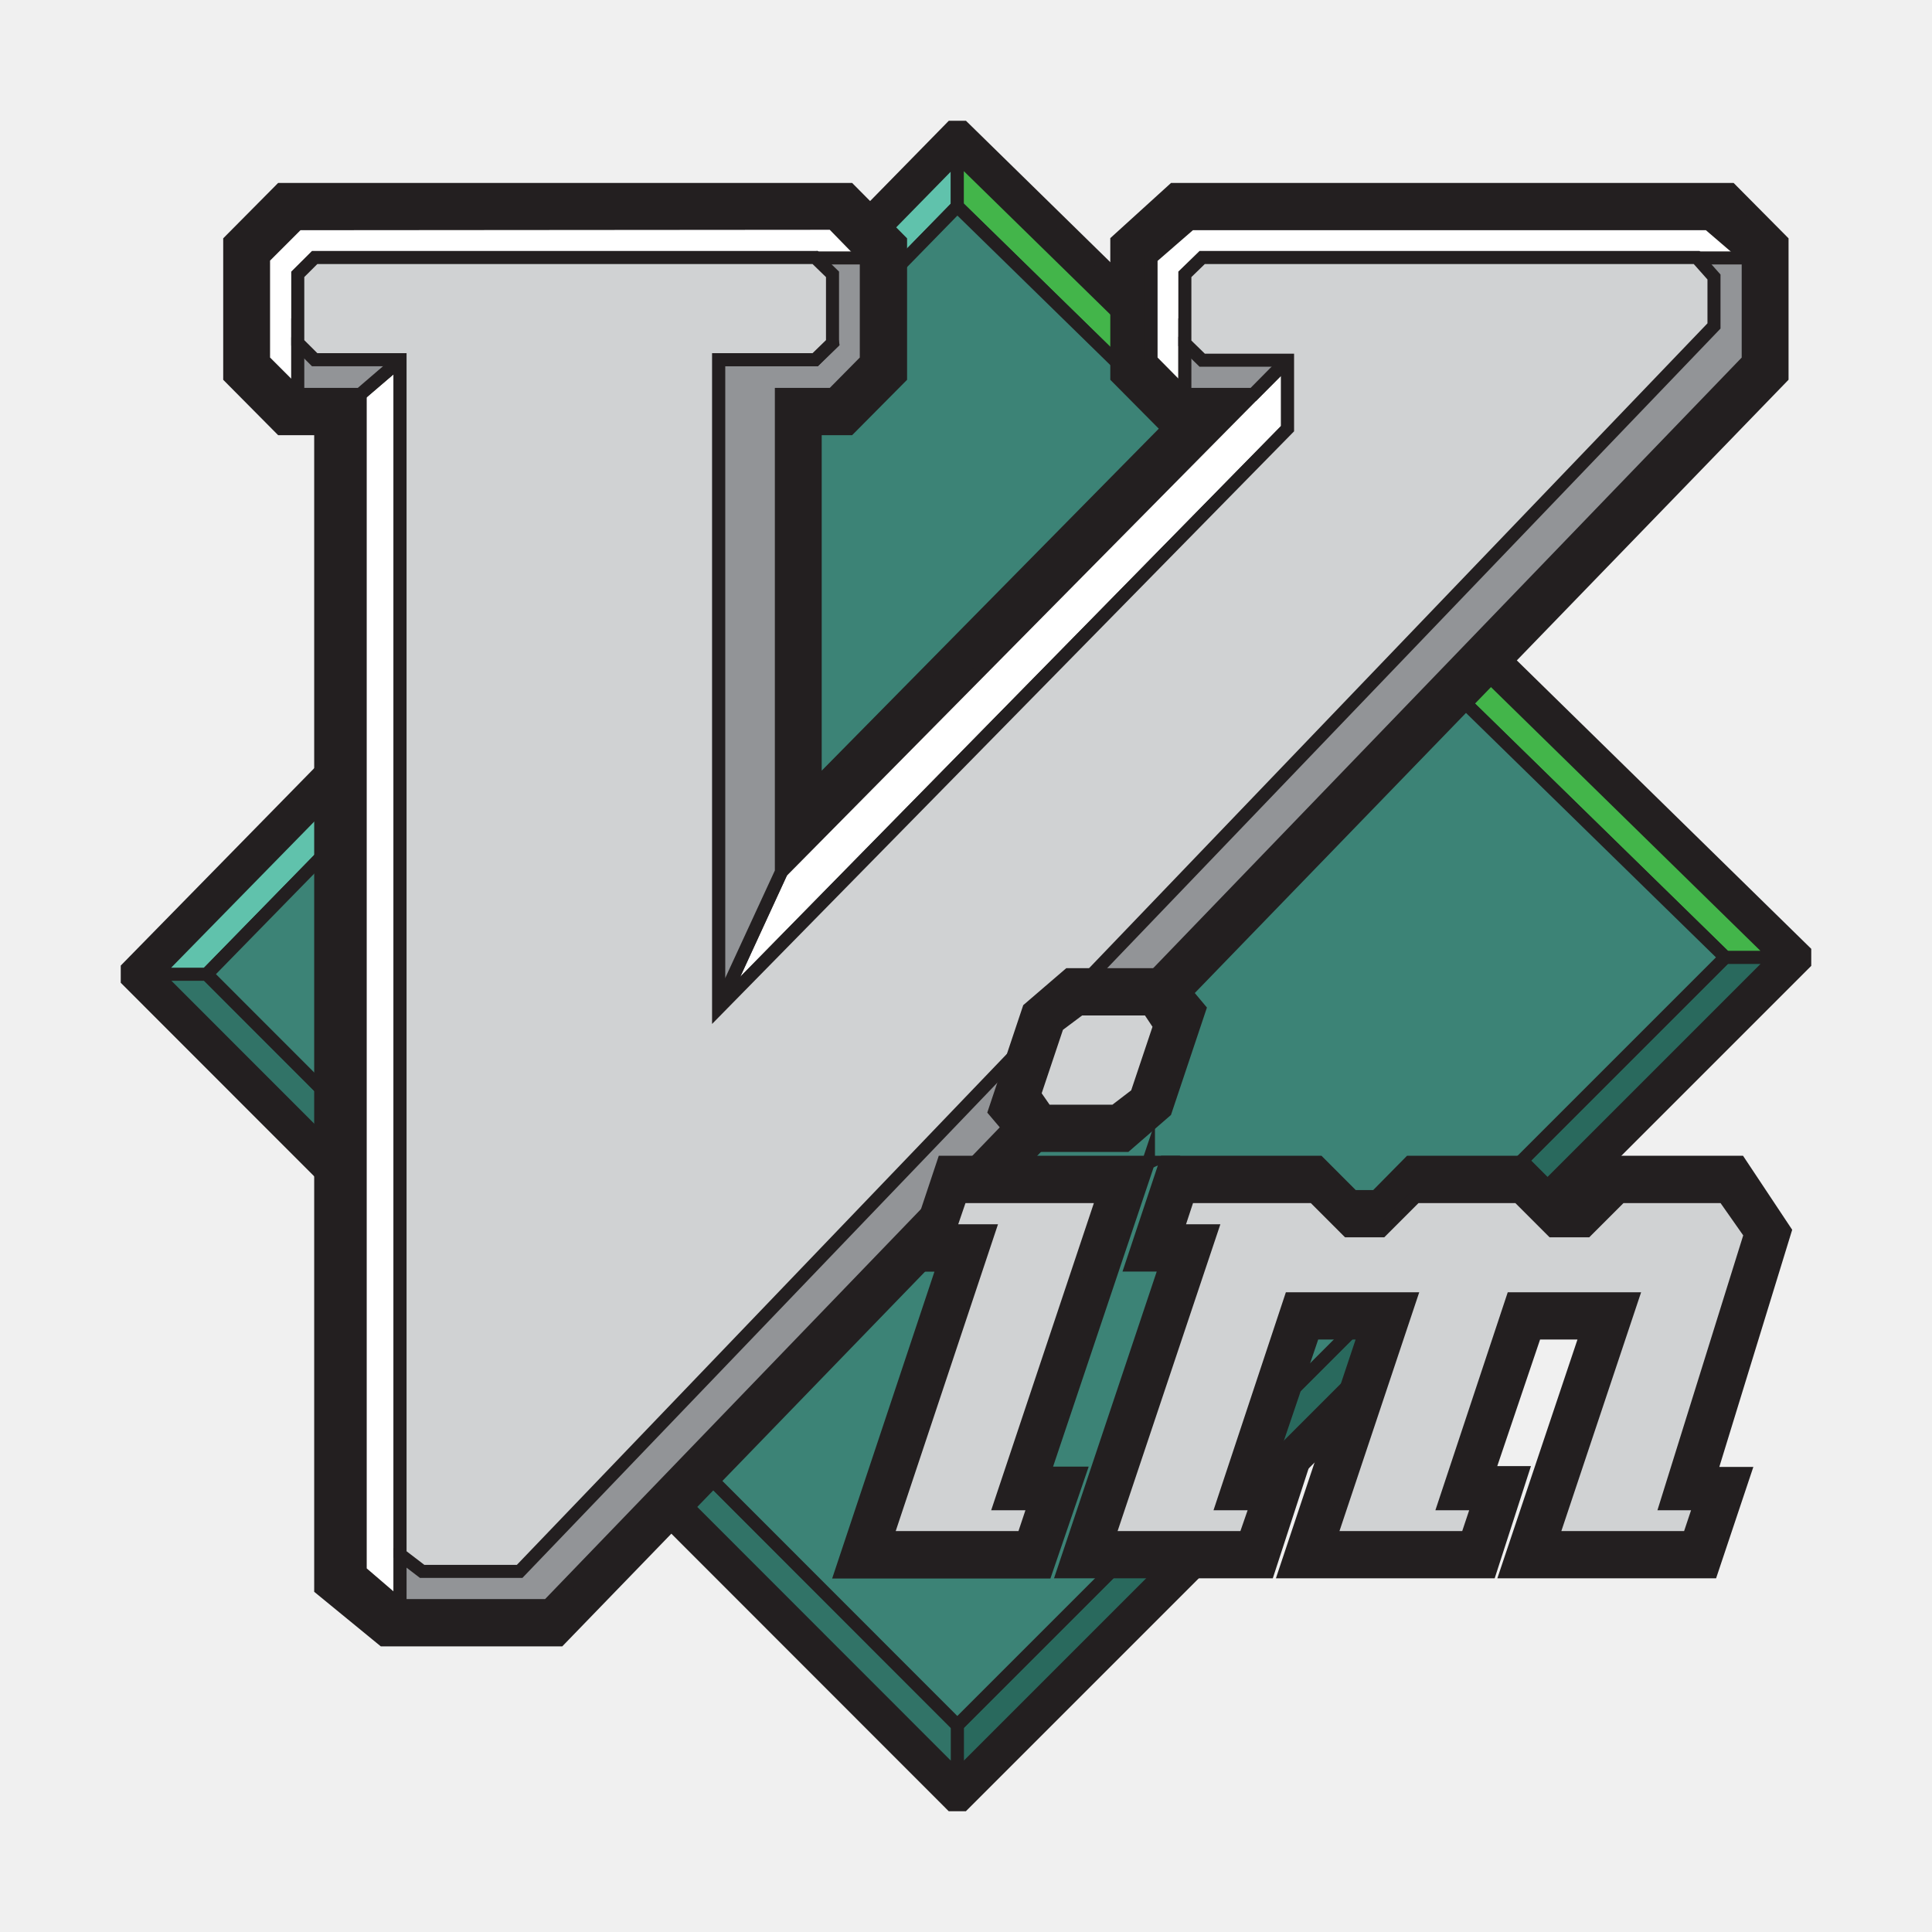
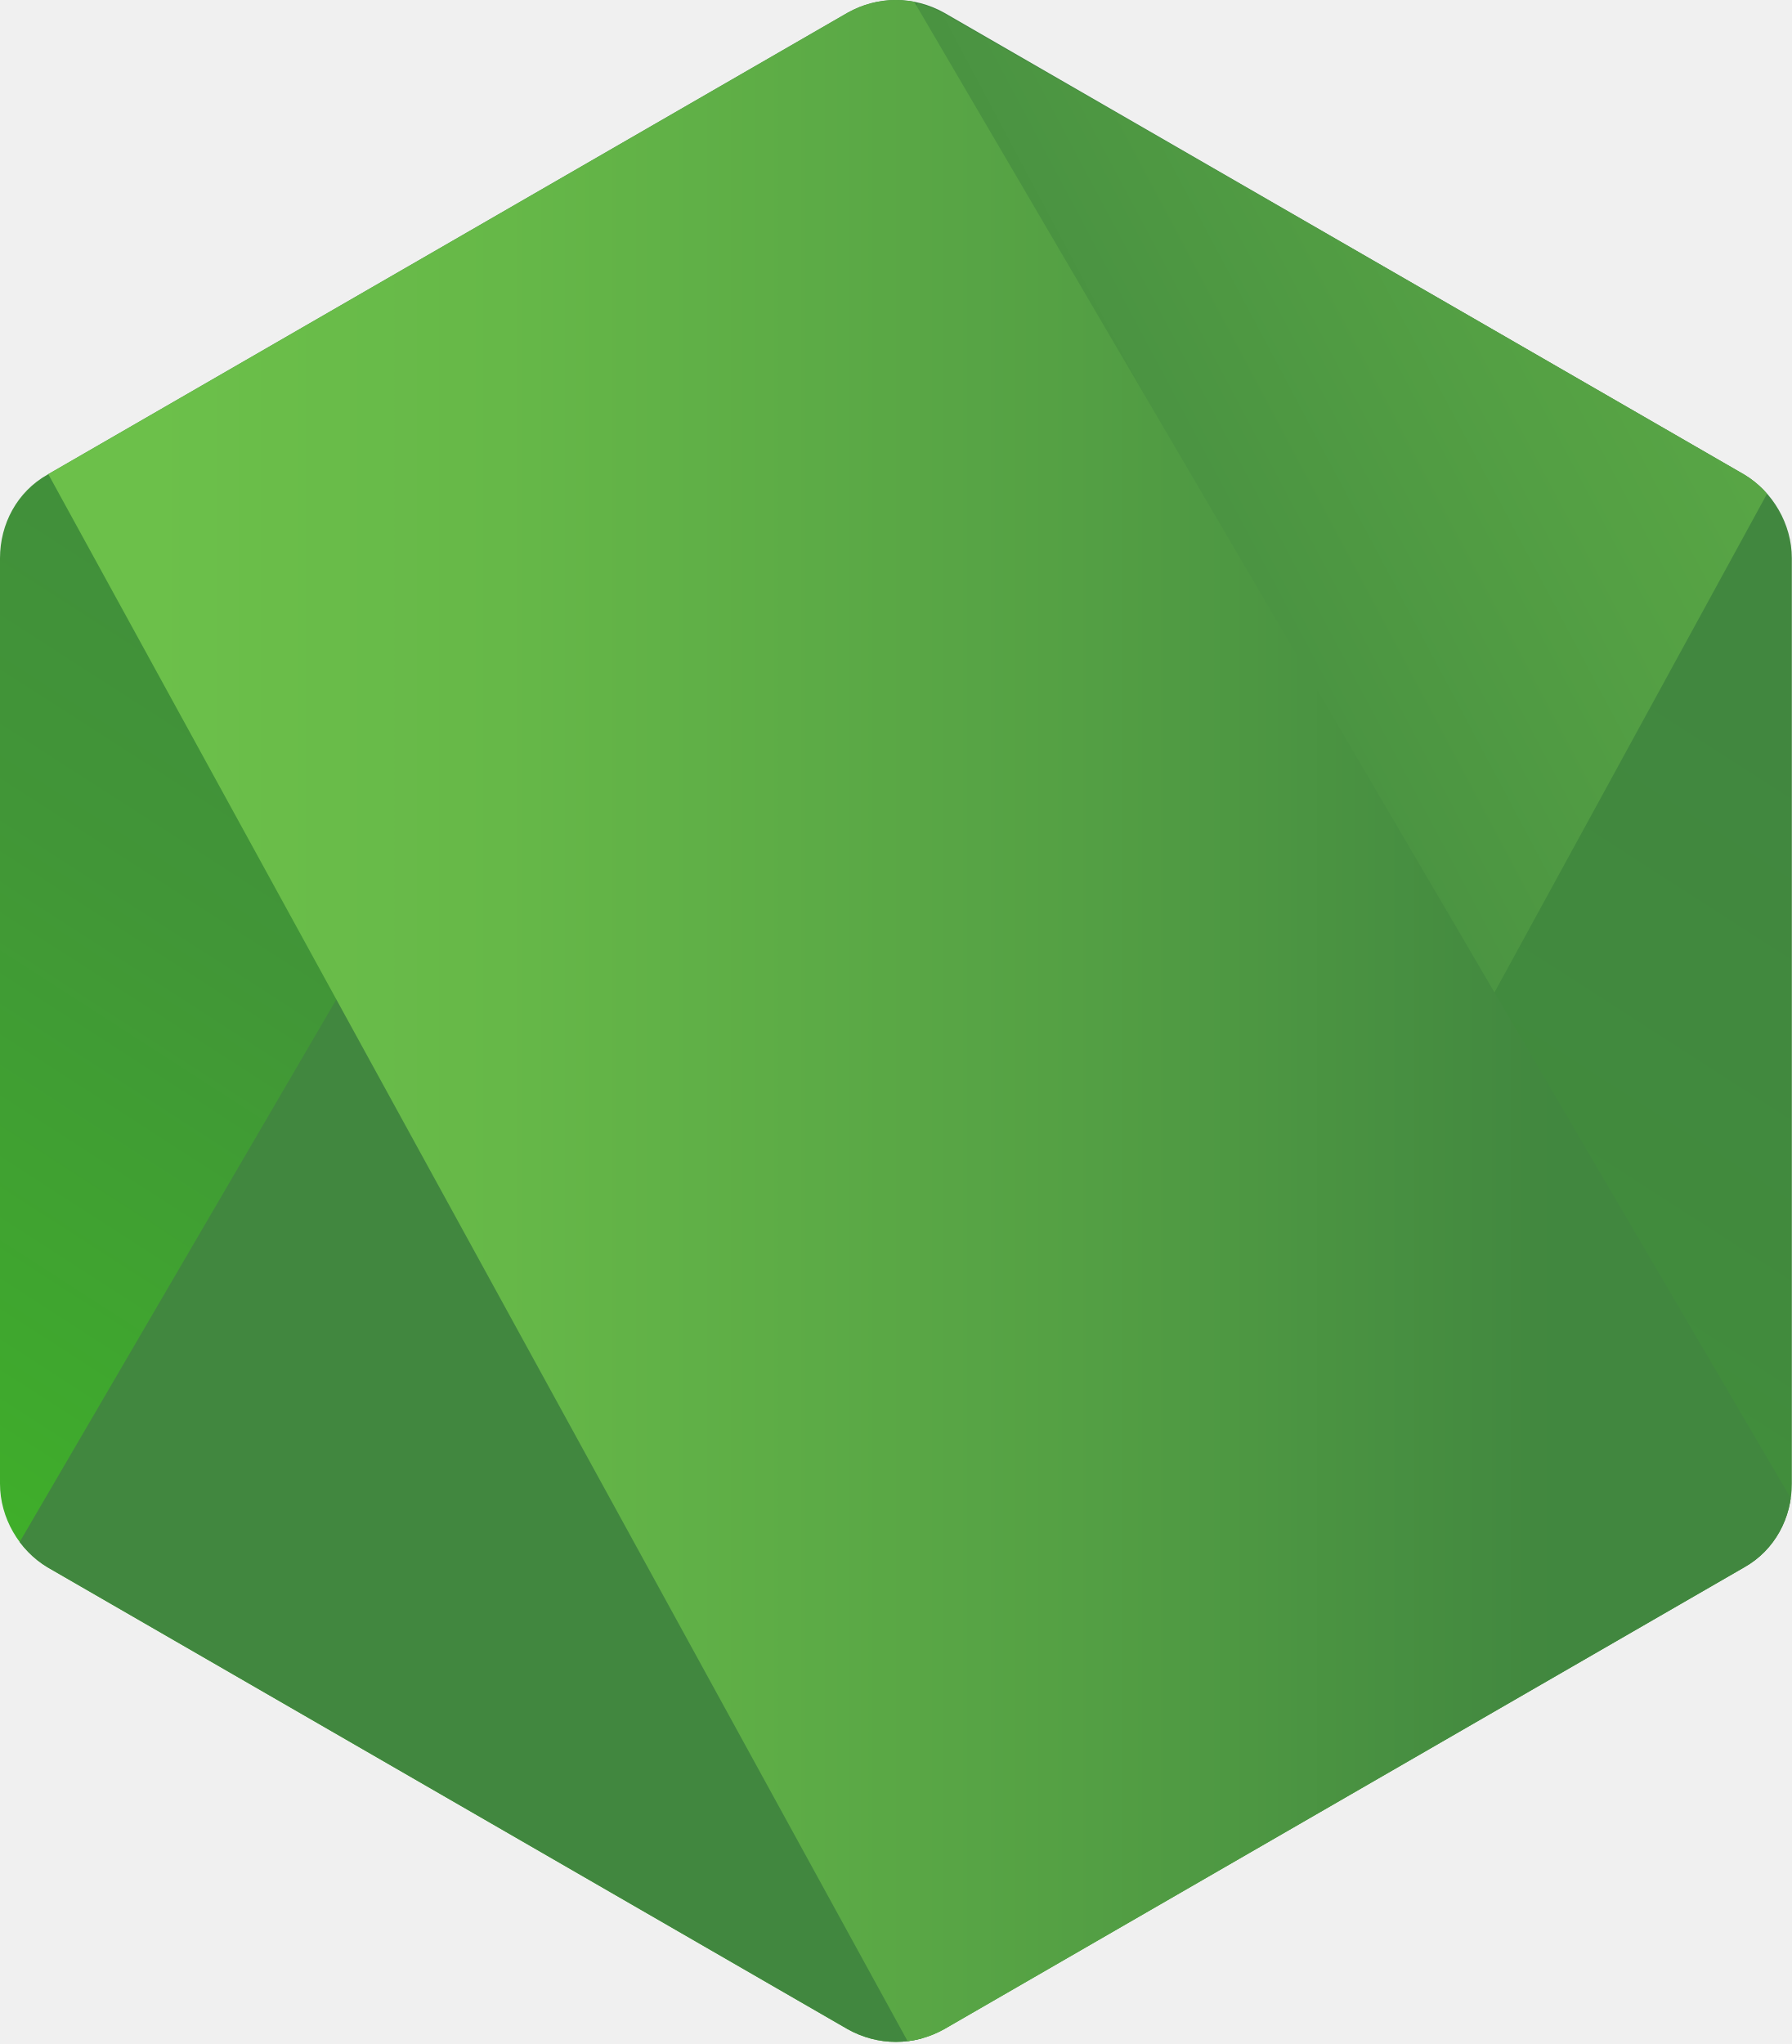
- <svg xmlns="http://www.w3.org/2000/svg" viewBox="0 0 32 32">
+ <svg xmlns="http://www.w3.org/2000/svg" xmlns:xlink="http://www.w3.org/1999/xlink" width="256px" height="292px" viewBox="0 0 256 292" version="1.1">
  <defs>
-     <clipPath id="a">
-       <polygon points="2 2 30 2 30 30 2 30 2 2 2 2" style="fill:none;clip-rule:evenodd" />
-     </clipPath>
+     <linearGradient x1="68.188%" y1="17.487%" x2="27.823%" y2="89.755%" id="linearGradient-1">
+       <stop stop-color="#41873F" offset="0%" />
+       <stop stop-color="#418B3D" offset="32.88%" />
+       <stop stop-color="#419637" offset="63.52%" />
+       <stop stop-color="#3FA92D" offset="93.19%" />
+       <stop stop-color="#3FAE2A" offset="100%" />
+     </linearGradient>
+     <path d="M134.923,1.832 C130.579,-0.611 125.421,-0.611 121.077,1.832 L6.787,67.801 C2.443,70.244 0,74.859 0,79.745 L0,211.953 C0,216.84 2.715,221.455 6.787,223.898 L121.077,289.866 C125.421,292.31 130.579,292.31 134.923,289.866 L249.213,223.898 C253.557,221.455 256,216.84 256,211.953 L256,79.745 C256,74.859 253.285,70.244 249.213,67.801 L134.923,1.832 L134.923,1.832 Z" id="path-2" />
+     <linearGradient x1="43.277%" y1="55.169%" x2="159.245%" y2="-18.306%" id="linearGradient-4">
+       <stop stop-color="#41873F" offset="13.76%" />
+       <stop stop-color="#54A044" offset="40.32%" />
+       <stop stop-color="#66B848" offset="71.36%" />
+       <stop stop-color="#6CC04A" offset="90.81%" />
+     </linearGradient>
+     <path d="M134.923,1.832 C130.579,-0.611 125.421,-0.611 121.077,1.832 L6.787,67.801 C2.443,70.244 0,74.859 0,79.745 L0,211.953 C0,216.84 2.715,221.455 6.787,223.898 L121.077,289.866 C125.421,292.31 130.579,292.31 134.923,289.866 L249.213,223.898 C253.557,221.455 256,216.84 256,211.953 L256,79.745 C256,74.859 253.285,70.244 249.213,67.801 L134.923,1.832 L134.923,1.832 Z" id="path-5" />
+     <linearGradient x1="-4.389%" y1="49.997%" x2="101.499%" y2="49.997%" id="linearGradient-7">
+       <stop stop-color="#6CC04A" offset="9.192%" />
+       <stop stop-color="#66B848" offset="28.64%" />
+       <stop stop-color="#54A044" offset="59.68%" />
+       <stop stop-color="#41873F" offset="86.24%" />
+     </linearGradient>
  </defs>
-   <polygon points="29.989 15.856 15.856 2.011 2.011 16.136 15.856 29.989 29.989 15.856 29.989 15.856" style="fill:#231f20;fill-rule:evenodd" />
-   <g style="clip-path:url(#a)">
-     <polygon points="29.989 15.856 15.856 2.011 2.011 16.136 15.856 29.989 29.989 15.856 29.989 15.856" style="fill:none;stroke:#231f20;stroke-miterlimit:10;stroke-width:0.216px" />
+   <g>
+     <path d="M134.923,1.832 C130.579,-0.611 125.421,-0.611 121.077,1.832 L6.787,67.801 C2.443,70.244 1.66898426e-14,74.859 1.66898426e-14,79.745 L1.66898426e-14,211.953 C1.66898426e-14,216.84 2.715,221.455 6.787,223.898 L121.077,289.866 C125.421,292.31 130.579,292.31 134.923,289.866 L249.213,223.898 C253.557,221.455 256,216.84 256,211.953 L256,79.745 C256,74.859 253.285,70.244 249.213,67.801 L134.923,1.832 L134.923,1.832 Z" fill="url(#linearGradient-1)" />
+     <g>
+       <mask id="mask-3" fill="white">
+         <use xlink:href="#path-2" />
+       </mask>
+       <g />
+       <path d="M249.485,67.801 L134.651,1.832 C133.565,1.29 132.208,0.747 131.122,0.475 L2.443,220.912 C3.529,222.269 4.887,223.355 6.244,224.17 L121.077,290.138 C124.335,292.038 128.136,292.581 131.665,291.495 L252.471,70.515 C251.656,69.429 250.571,68.615 249.485,67.801 L249.485,67.801 Z" fill="url(#linearGradient-4)" mask="url(#mask-3)" />
+     </g>
+     <g>
+       <mask id="mask-6" fill="white">
+         <use xlink:href="#path-5" />
+       </mask>
+       <g />
+       <path d="M249.756,223.898 C253.014,221.998 255.457,218.74 256.543,215.211 L130.579,0.204 C127.321,-0.339 123.792,-0.068 120.806,1.832 L6.787,67.529 L129.765,291.767 C131.393,291.495 133.294,290.952 134.923,290.138 L249.756,223.898 L249.756,223.898 Z" fill="url(#linearGradient-7)" mask="url(#mask-6)" />
+     </g>
  </g>
-   <polygon points="28.575 15.856 29.422 15.856 15.856 29.422 15.856 28.575 28.575 15.856 28.575 15.856" style="fill:#29695d;fill-rule:evenodd" />
-   <polygon points="28.575 15.856 29.422 15.856 15.856 29.422 15.856 28.575 28.575 15.856 28.575 15.856" style="fill:none;stroke:#231f20;stroke-miterlimit:10;stroke-width:0.216px" />
-   <polygon points="2.578 16.136 3.425 16.136 15.856 28.575 15.856 29.422 2.578 16.136 2.578 16.136" style="fill:#317367;fill-rule:evenodd" />
-   <polygon points="2.578 16.136 3.425 16.136 15.856 28.575 15.856 29.422 2.578 16.136 2.578 16.136" style="fill:none;stroke:#231f20;stroke-miterlimit:10;stroke-width:0.216px" />
-   <polygon points="15.856 3.418 15.856 2.578 2.578 16.136 3.425 16.136 15.856 3.418 15.856 3.418" style="fill:#60c2ac;fill-rule:evenodd" />
-   <polygon points="15.856 3.418 15.856 2.578 2.578 16.136 3.425 16.136 15.856 3.418 15.856 3.418" style="fill:none;stroke:#231f20;stroke-miterlimit:10;stroke-width:0.216px" />
-   <polygon points="15.856 2.578 15.856 3.418 28.575 15.856 29.422 15.856 15.856 2.578 15.856 2.578" style="fill:#43b54a;fill-rule:evenodd" />
-   <polygon points="15.856 2.578 15.856 3.418 28.575 15.856 29.422 15.856 15.856 2.578 15.856 2.578" style="fill:none;stroke:#231f20;stroke-miterlimit:10;stroke-width:0.216px" />
-   <polygon points="15.856 28.575 28.575 15.856 15.856 3.418 3.425 16.136 15.856 28.575 15.856 28.575" style="fill:#3c8376;fill-rule:evenodd" />
-   <polygon points="15.856 28.575 28.575 15.856 15.856 3.418 3.425 16.136 15.856 28.575 15.856 28.575" style="fill:none;stroke:#231f20;stroke-miterlimit:10;stroke-width:0.216px" />
-   <polygon points="18.498 6.246 19.345 7.1 13.502 13.028 13.502 7.1 14.069 7.1 14.916 6.246 14.916 3.992 14.069 3.138 4.652 3.138 3.805 3.992 3.805 6.246 4.652 7.1 5.312 7.1 5.312 26.314 6.346 27.161 9.267 27.161 29.516 6.246 29.516 3.992 28.669 3.138 19.438 3.138 18.498 3.992 18.498 6.246 18.498 6.246" style="fill:#231f20;fill-rule:evenodd" />
-   <polygon points="18.498 6.246 19.345 7.1 13.502 13.028 13.502 7.1 14.069 7.1 14.916 6.246 14.916 3.992 14.069 3.138 4.652 3.138 3.805 3.992 3.805 6.246 4.652 7.1 5.312 7.1 5.312 26.314 6.346 27.161 9.267 27.161 29.516 6.246 29.516 3.992 28.669 3.138 19.438 3.138 18.498 3.992 18.498 6.246 18.498 6.246" style="fill:none;stroke:#231f20;stroke-miterlimit:10;stroke-width:0.216px" />
-   <polygon points="4.932 6.533 4.365 5.966 4.365 4.272 4.932 3.705 13.789 3.698 14.349 4.272 13.789 4.544 13.502 4.272 4.932 5.679 4.932 6.533 4.932 6.533" style="fill:#fff;fill-rule:evenodd" />
-   <polygon points="4.932 6.533 4.365 5.966 4.365 4.272 4.932 3.705 13.789 3.698 14.349 4.272 13.789 4.544 13.502 4.272 4.932 5.679 4.932 6.533 4.932 6.533" style="fill:none;stroke:#231f20;stroke-miterlimit:10;stroke-width:0.216px" />
-   <polygon points="6.626 26.594 5.966 26.027 5.966 6.526 6.626 5.966 6.626 26.594 6.626 26.594" style="fill:#fff;fill-rule:evenodd" />
-   <polygon points="6.626 26.594 5.966 26.027 5.966 6.526 6.626 5.966 6.626 26.594 6.626 26.594" style="fill:none;stroke:#231f20;stroke-miterlimit:10;stroke-width:0.216px" />
-   <polygon points="20.759 6.533 21.326 5.966 21.326 7.1 11.902 16.703 12.942 14.442 20.759 6.533 20.759 6.533" style="fill:#fff;fill-rule:evenodd" />
-   <polygon points="20.759 6.533 21.326 5.966 21.326 7.1 11.902 16.703 12.942 14.442 20.759 6.533 20.759 6.533" style="fill:none;stroke:#231f20;stroke-miterlimit:10;stroke-width:0.216px" />
-   <polygon points="6.82 5.686 6.626 5.966 5.966 6.533 4.932 6.533 4.932 5.399 6.82 5.686 6.82 5.686" style="fill:#929497;fill-rule:evenodd" />
-   <polygon points="6.82 5.686 6.626 5.966 5.966 6.533 4.932 6.533 4.932 5.399 6.82 5.686 6.82 5.686" style="fill:none;stroke:#231f20;stroke-miterlimit:10;stroke-width:0.216px" />
-   <polygon points="12.942 6.533 12.942 14.442 11.902 16.696 11.902 5.958 13.502 5.958 13.789 5.678 13.502 4.272 14.349 4.272 14.349 5.966 13.789 6.533 12.942 6.533 12.942 6.533" style="fill:#929497;fill-rule:evenodd" />
-   <polygon points="12.942 6.533 12.942 14.442 11.902 16.696 11.902 5.958 13.502 5.958 13.789 5.678 13.502 4.272 14.349 4.272 14.349 5.966 13.789 6.533 12.942 6.533 12.942 6.533" style="fill:none;stroke:#231f20;stroke-miterlimit:10;stroke-width:0.216px" />
-   <polygon points="19.625 6.533 19.065 5.966 19.065 4.272 19.718 3.705 28.295 3.705 28.956 4.272 28.008 5.119 19.625 5.679 19.625 6.533 19.625 6.533" style="fill:#fff;fill-rule:evenodd" />
-   <polygon points="19.625 6.533 19.065 5.966 19.065 4.272 19.718 3.705 28.295 3.705 28.956 4.272 28.008 5.119 19.625 5.679 19.625 6.533 19.625 6.533" style="fill:none;stroke:#231f20;stroke-miterlimit:10;stroke-width:0.216px" />
-   <polygon points="28.956 5.966 9.074 26.594 6.626 26.594 6.626 25.747 8.42 25.747 28.295 5.399 28.008 4.272 28.956 4.272 28.956 5.966 28.956 5.966" style="fill:#929497;fill-rule:evenodd" />
-   <polygon points="28.956 5.966 9.074 26.594 6.626 26.594 6.626 25.747 8.42 25.747 28.295 5.399 28.008 4.272 28.956 4.272 28.956 5.966 28.956 5.966" style="fill:none;stroke:#231f20;stroke-miterlimit:10;stroke-width:0.216px" />
-   <polygon points="21.512 5.686 21.319 5.966 20.759 6.533 19.625 6.533 19.625 5.399 21.512 5.686 21.512 5.686" style="fill:#929497;fill-rule:evenodd" />
-   <polygon points="21.512 5.686 21.319 5.966 20.759 6.533 19.625 6.533 19.625 5.399 21.512 5.686 21.512 5.686" style="fill:none;stroke:#231f20;stroke-miterlimit:10;stroke-width:0.216px" />
-   <polygon points="11.902 16.696 11.902 5.958 13.502 5.958 13.789 5.679 13.789 4.544 13.502 4.265 5.212 4.265 4.932 4.544 4.932 5.679 5.212 5.958 6.626 5.958 6.626 25.747 6.992 26.027 8.607 26.027 28.389 5.399 28.389 4.588 28.102 4.265 19.912 4.265 19.625 4.544 19.625 5.686 19.912 5.966 21.326 5.966 21.326 7.1 11.902 16.696 11.902 16.696" style="fill:#d0d2d3;fill-rule:evenodd" />
-   <polygon points="11.902 16.696 11.902 5.958 13.502 5.958 13.789 5.679 13.789 4.544 13.502 4.265 5.212 4.265 4.932 4.544 4.932 5.679 5.212 5.958 6.626 5.958 6.626 25.747 6.992 26.027 8.607 26.027 28.389 5.399 28.389 4.588 28.102 4.265 19.912 4.265 19.625 4.544 19.625 5.686 19.912 5.966 21.326 5.966 21.326 7.1 11.902 16.696 11.902 16.696" style="fill:none;stroke:#231f20;stroke-miterlimit:10;stroke-width:0.216px" />
-   <polygon points="17.041 16.711 17.701 16.144 19.395 16.144 19.869 16.711 19.302 18.405 18.649 18.972 16.955 18.972 16.474 18.405 17.041 16.711 17.041 16.711" style="fill:#231f20;fill-rule:evenodd" />
-   <polygon points="17.041 16.711 17.701 16.144 19.395 16.144 19.869 16.711 19.302 18.405 18.649 18.972 16.955 18.972 16.474 18.405 17.041 16.711 17.041 16.711" style="fill:none;stroke:#231f20;stroke-miterlimit:10;stroke-width:0.216px" />
-   <polygon points="17.608 26.034 19.309 20.953 18.742 20.953 19.309 19.251 21.843 19.251 22.41 19.819 22.79 19.819 23.35 19.251 25.238 19.251 25.805 19.819 26.178 19.819 26.745 19.251 28.812 19.251 29.566 20.386 28.331 24.405 28.891 24.405 28.346 26.034 24.951 26.034 26.278 22.079 25.431 22.079 24.649 24.391 25.209 24.391 24.678 26.034 21.283 26.034 22.603 22.079 21.756 22.079 20.967 24.405 21.534 24.405 21.003 26.034 17.608 26.034 17.608 26.034" style="fill:#231f20;fill-rule:evenodd" />
-   <polygon points="17.608 26.034 19.309 20.953 18.742 20.953 19.309 19.251 21.843 19.251 22.41 19.819 22.79 19.819 23.35 19.251 25.238 19.251 25.805 19.819 26.178 19.819 26.745 19.251 28.812 19.251 29.566 20.386 28.331 24.405 28.891 24.405 28.346 26.034 24.951 26.034 26.278 22.079 25.431 22.079 24.649 24.391 25.209 24.391 24.678 26.034 21.283 26.034 22.603 22.079 21.756 22.079 20.967 24.405 21.534 24.405 21.003 26.034 17.608 26.034 17.608 26.034" style="fill:none;stroke:#231f20;stroke-miterlimit:10;stroke-width:0.216px" />
-   <polygon points="28.554 19.819 28.992 20.443 27.599 24.907 28.159 24.907 27.972 25.467 25.711 25.467 27.032 21.512 25.051 21.512 23.924 24.907 24.484 24.907 24.297 25.467 22.036 25.467 23.357 21.512 21.376 21.512 20.249 24.907 20.816 24.907 20.622 25.467 18.361 25.467 20.063 20.386 19.495 20.386 19.682 19.819 21.756 19.819 22.323 20.386 22.883 20.386 23.45 19.819 25.144 19.819 25.711 20.386 26.278 20.386 26.845 19.819 28.554 19.819 28.554 19.819" style="fill:#d0d2d3;fill-rule:evenodd" />
-   <polygon points="28.554 19.819 28.992 20.443 27.599 24.907 28.159 24.907 27.972 25.467 25.711 25.467 27.032 21.512 25.051 21.512 23.924 24.907 24.484 24.907 24.297 25.467 22.036 25.467 23.357 21.512 21.376 21.512 20.249 24.907 20.816 24.907 20.622 25.467 18.361 25.467 20.063 20.386 19.495 20.386 19.682 19.819 21.756 19.819 22.323 20.386 22.883 20.386 23.45 19.819 25.144 19.819 25.711 20.386 26.278 20.386 26.845 19.819 28.554 19.819 28.554 19.819" style="fill:none;stroke:#231f20;stroke-miterlimit:10;stroke-width:0.216px" />
-   <path d="M19.022,19.251,17.292,24.4h.589l-.56,1.637H13.933l1.694-5.082H15.06l3.962-1.7Zm-3.962,1.7.567-1.7h3.4l-3.962,1.7Z" style="fill:#231f20;fill-rule:evenodd" />
-   <path d="M19.022,19.251,17.292,24.4h.589l-.56,1.637H13.933l1.694-5.082H15.06l3.962-1.7Zm-3.962,1.7.567-1.7h3.4l-3.962,1.7Z" style="fill:none;stroke:#231f20;stroke-miterlimit:10;stroke-width:0.216px" />
-   <polygon points="16.947 25.467 17.134 24.907 16.567 24.907 18.268 19.819 15.914 19.819 15.72 20.386 16.38 20.386 14.686 25.467 16.947 25.467 16.947 25.467" style="fill:#d0d2d3;fill-rule:evenodd" />
-   <polygon points="16.947 25.467 17.134 24.907 16.567 24.907 18.268 19.819 15.914 19.819 15.72 20.386 16.38 20.386 14.686 25.467 16.947 25.467 16.947 25.467" style="fill:none;stroke:#231f20;stroke-miterlimit:10;stroke-width:0.216px" />
-   <polygon points="18.828 18.125 19.208 16.991 19.022 16.711 17.888 16.711 17.514 16.991 17.134 18.125 17.328 18.405 18.462 18.405 18.828 18.125 18.828 18.125" style="fill:#d0d2d3;fill-rule:evenodd" />
-   <polygon points="18.828 18.125 19.208 16.991 19.022 16.711 17.888 16.711 17.514 16.991 17.134 18.125 17.328 18.405 18.462 18.405 18.828 18.125 18.828 18.125" style="fill:none;stroke:#231f20;stroke-miterlimit:10;stroke-width:0.216px" />
</svg>
